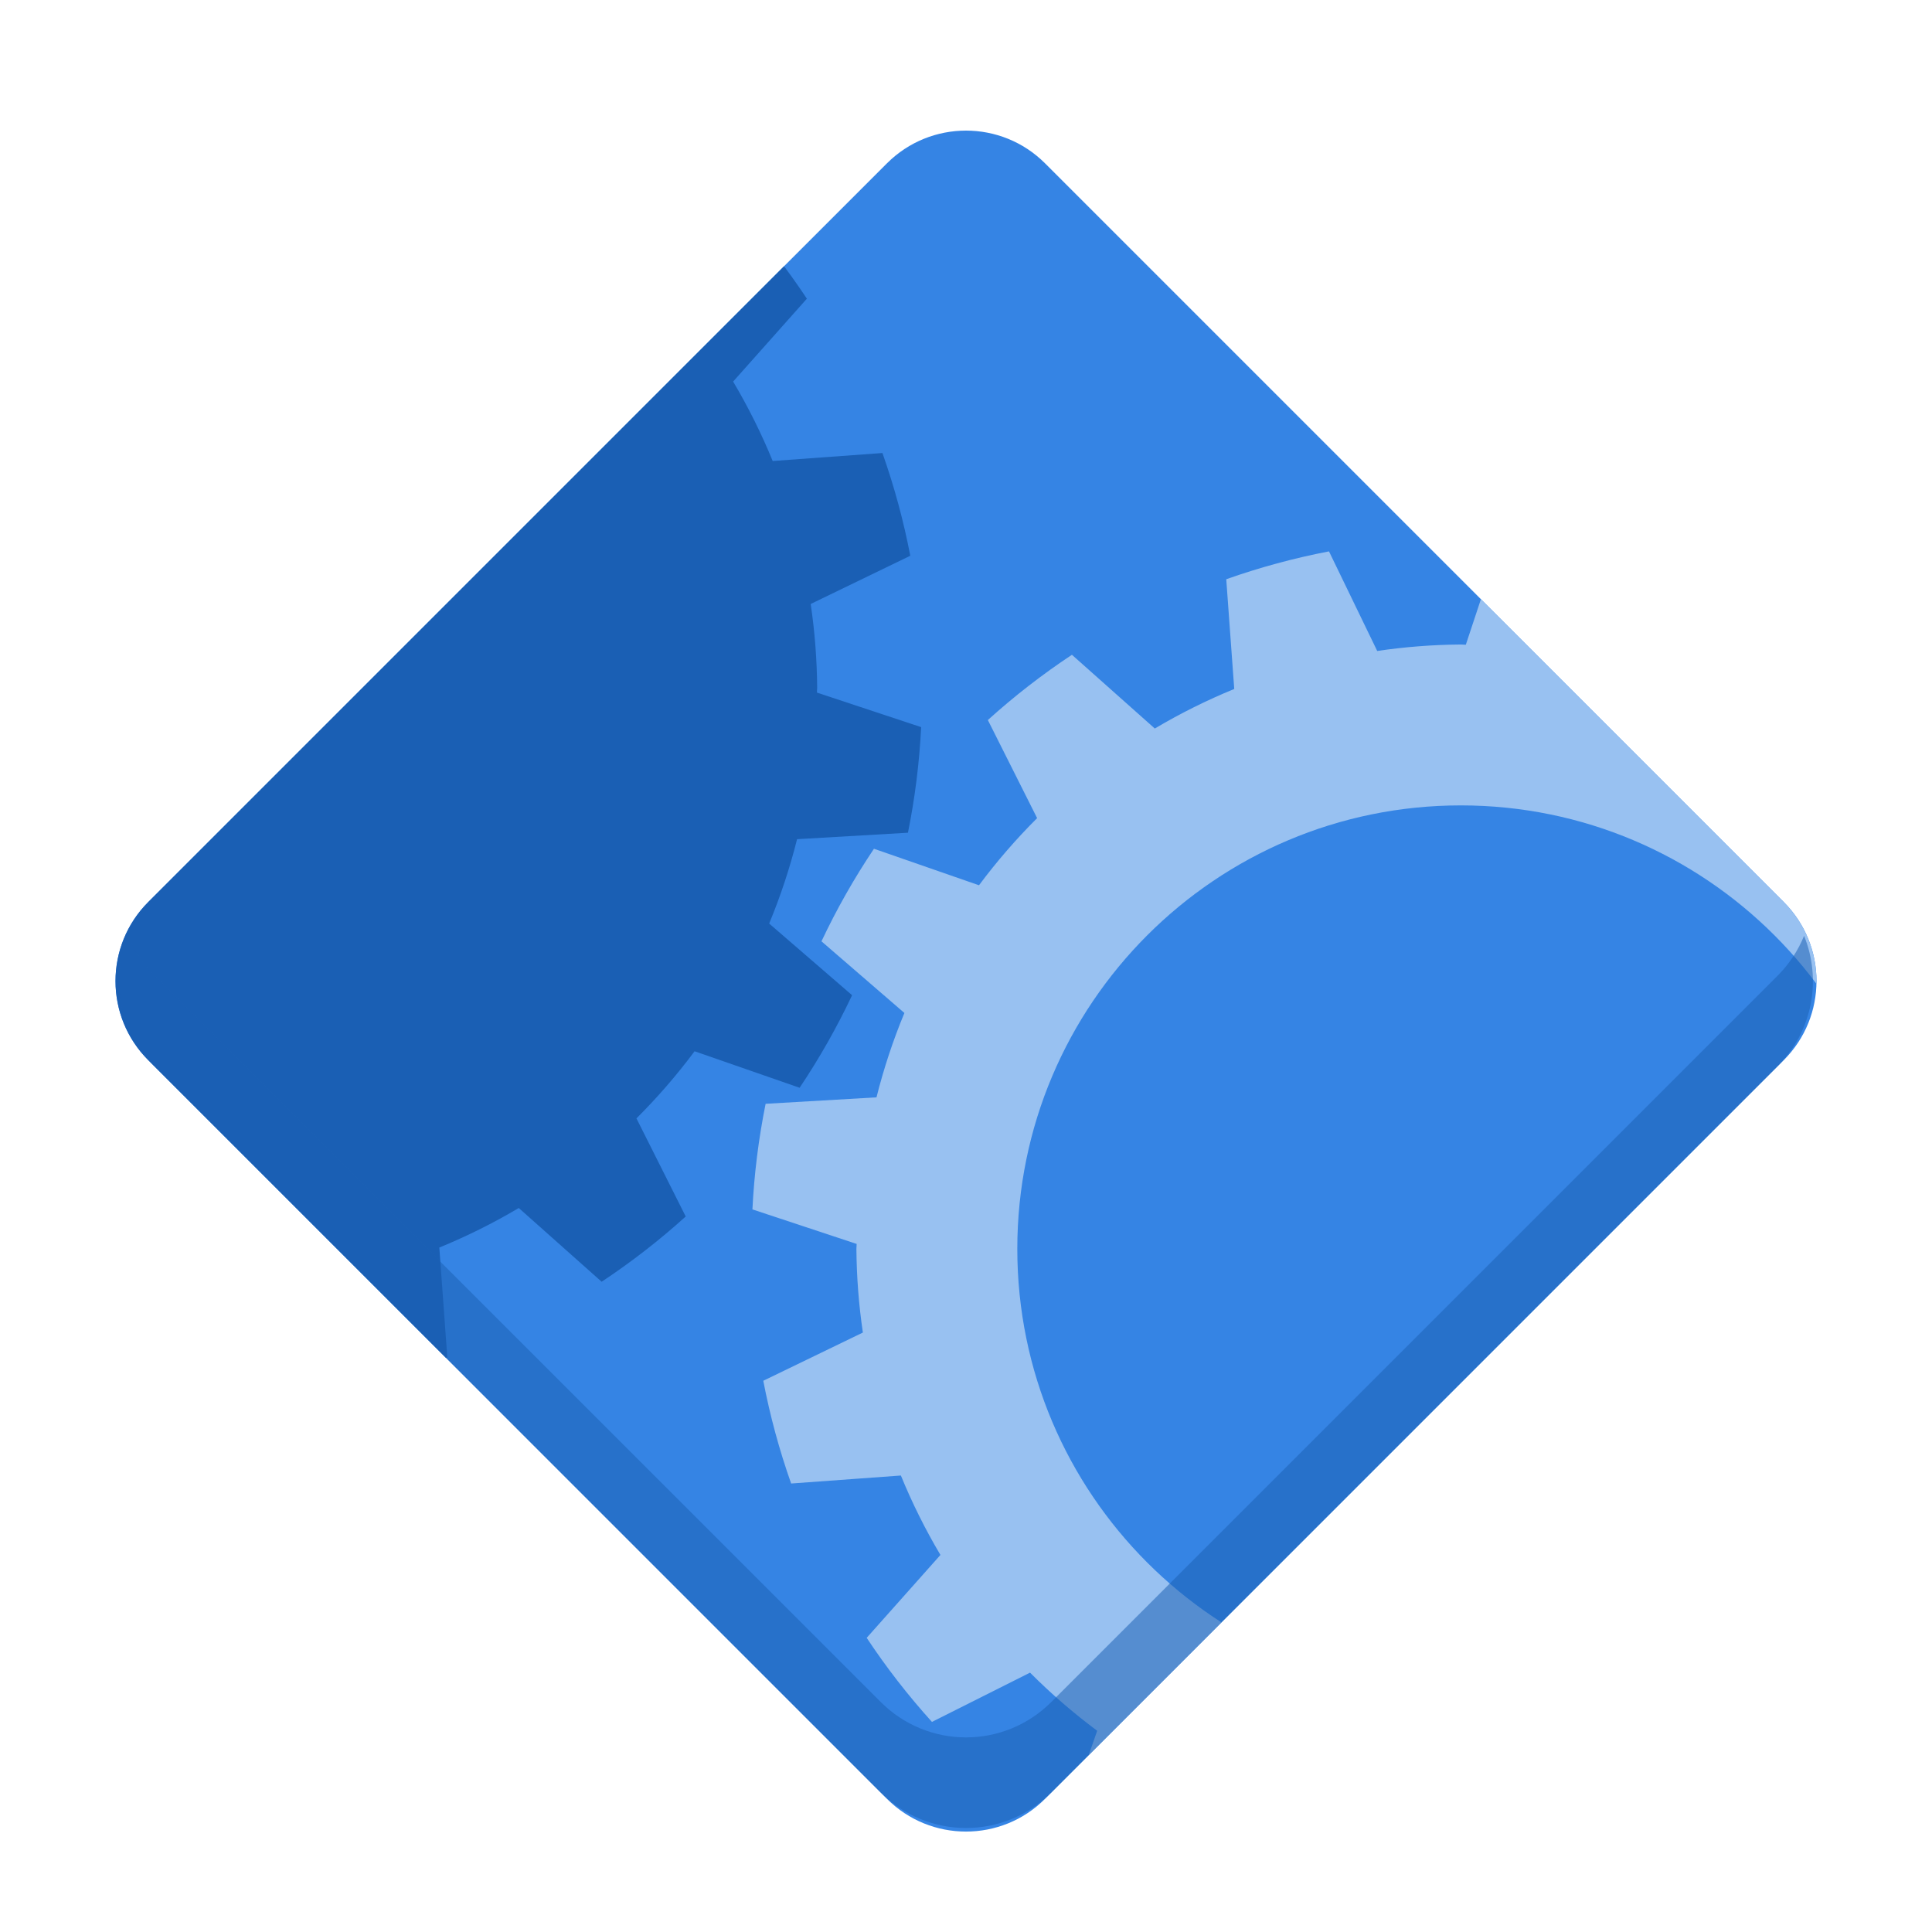
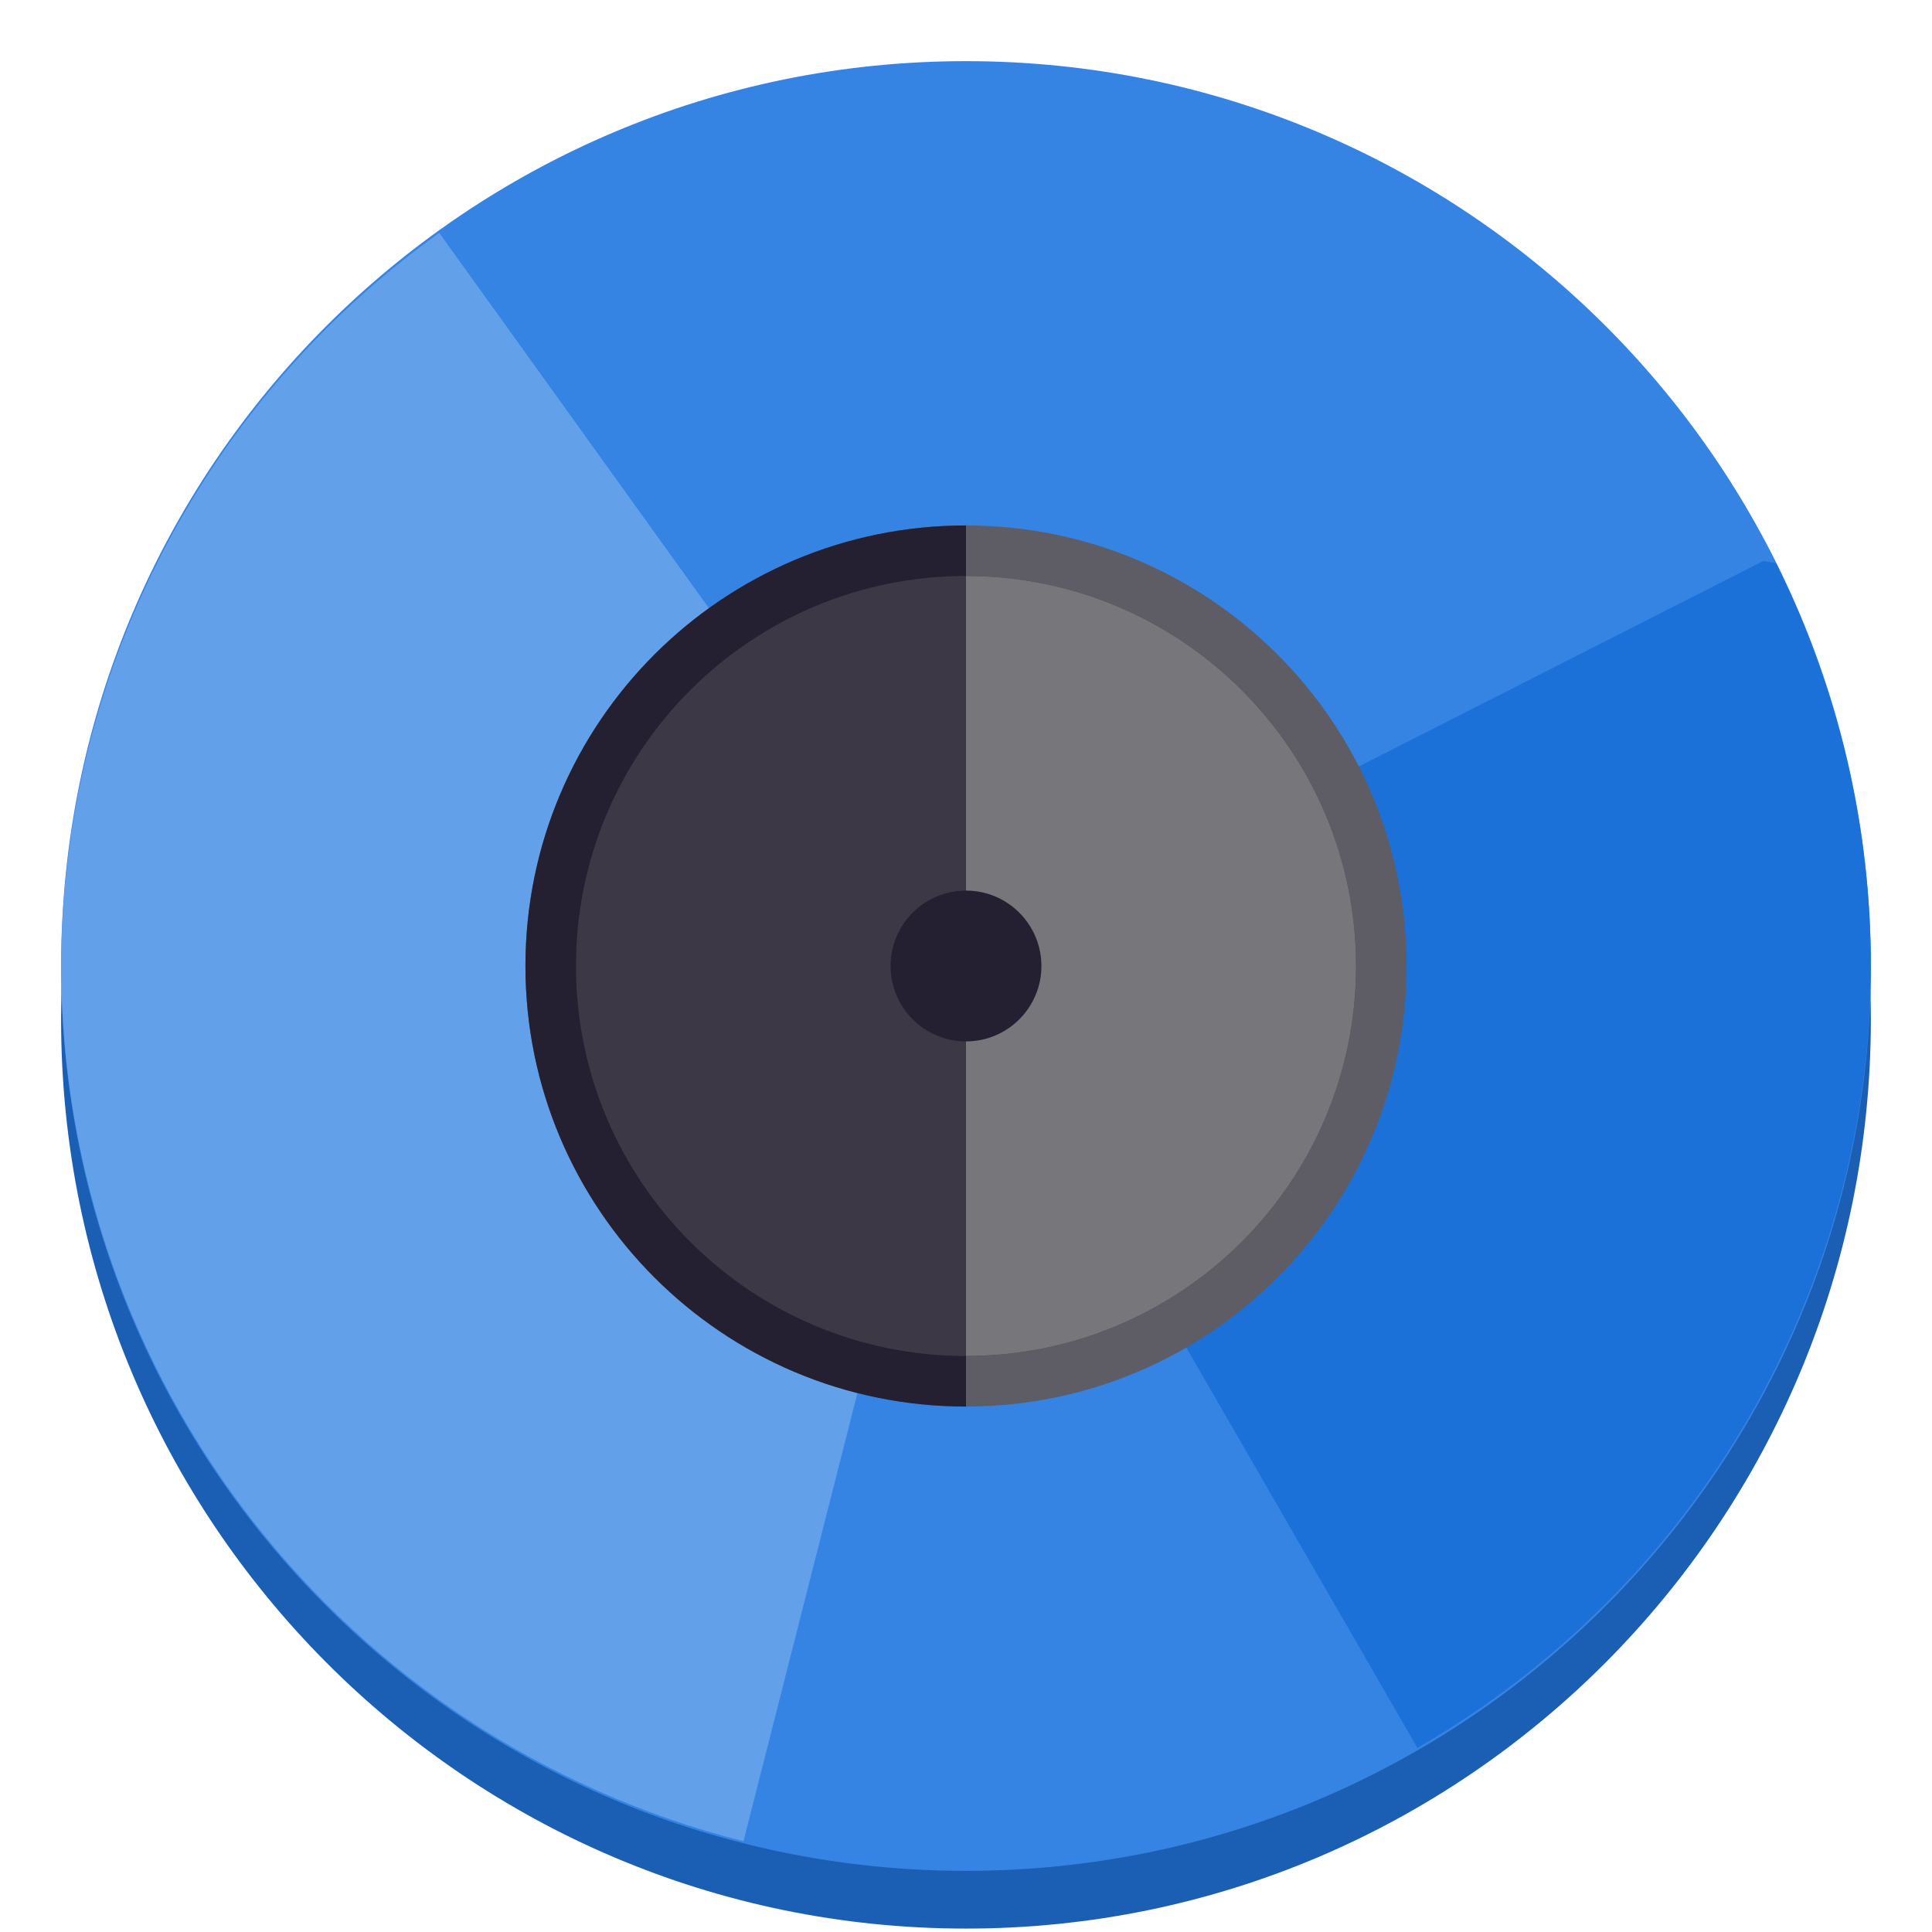
- <svg xmlns="http://www.w3.org/2000/svg" width="33.75mm" height="33.75mm" viewBox="0 0 33.75 33.75" version="1.1" id="svg974">
-   <defs id="defs968">
-     <clipPath clipPathUnits="userSpaceOnUse" id="clipPath18689">
-       <rect clip-path="none" transform="rotate(45)" ry="32" rx="32" y="123.999" x="486.037" height="362.943" width="362.943" id="rect18691" style="display:inline;opacity:1;vector-effect:none;fill:#4a86cf;fill-opacity:1;stroke:none;stroke-width:26.067;stroke-linecap:butt;stroke-linejoin:miter;stroke-miterlimit:4;stroke-dasharray:none;stroke-dashoffset:0;stroke-opacity:1;marker:none;marker-start:none;marker-mid:none;marker-end:none;paint-order:normal;enable-background:new" />
-     </clipPath>
-     <clipPath clipPathUnits="userSpaceOnUse" id="clipPath18689-3">
-       <rect clip-path="none" transform="rotate(45)" ry="32" rx="32" y="123.999" x="486.037" height="362.943" width="362.943" id="rect18691-6" style="display:inline;opacity:1;vector-effect:none;fill:#4a86cf;fill-opacity:1;stroke:none;stroke-width:26.067;stroke-linecap:butt;stroke-linejoin:miter;stroke-miterlimit:4;stroke-dasharray:none;stroke-dashoffset:0;stroke-opacity:1;marker:none;marker-start:none;marker-mid:none;marker-end:none;paint-order:normal;enable-background:new" />
-     </clipPath>
-   </defs>
-   <g id="layer1" transform="translate(-61.81982,-103.944)">
-     <g transform="matrix(0.2636723,0,0,0.2636723,61.81982,-529.397)" style="display:inline;stroke-width:0.25;enable-background:new" id="g1836">
-       <g transform="matrix(0.25,0,0,0.25,0,2295)" id="g18818" style="stroke-width:0.25">
-         <g style="stroke-width:0.27" transform="matrix(0.9260519,0,0,0.9260519,18.93073,50.87633)" id="g18590">
-           <g style="stroke-width:0.27" id="g18681" clip-path="url(#clipPath18689-3)">
-             <rect style="opacity:1;vector-effect:none;fill:#3584e4;fill-opacity:1;stroke:none;stroke-width:8.221;stroke-linecap:butt;stroke-linejoin:miter;stroke-miterlimit:4;stroke-dasharray:none;stroke-dashoffset:0;stroke-opacity:1;marker:none;marker-start:none;marker-mid:none;marker-end:none;paint-order:normal" id="rect18571" width="424" height="424" x="458.337" y="90.642" rx="10.092" ry="10.092" transform="matrix(0.6052817,0.6052817,-0.6052817,0.6052817,33.44063,99.07363)" clip-path="none" />
-             <circle style="opacity:1;vector-effect:none;fill:#f66151;fill-opacity:1;stroke:none;stroke-width:7.037;stroke-linecap:butt;stroke-linejoin:miter;stroke-miterlimit:4;stroke-dasharray:none;stroke-dashoffset:0;stroke-opacity:1;marker:none;marker-start:none;marker-mid:none;marker-end:none;paint-order:normal" id="path18706" cx="0" cy="0" r="0" transform="translate(0,-212)" />
-             <circle style="opacity:1;vector-effect:none;fill:#f66151;fill-opacity:1;stroke:none;stroke-width:7.037;stroke-linecap:butt;stroke-linejoin:miter;stroke-miterlimit:4;stroke-dasharray:none;stroke-dashoffset:0;stroke-opacity:1;marker:none;marker-start:none;marker-mid:none;marker-end:none;paint-order:normal" id="path18708" cx="0" cy="0" r="0" transform="translate(0,-212)" />
-             <path style="display:inline;opacity:1;vector-effect:none;fill:#98c1f1;fill-opacity:1;stroke:none;stroke-width:7.037;stroke-linecap:butt;stroke-linejoin:miter;stroke-miterlimit:4;stroke-dasharray:none;stroke-dashoffset:0;stroke-opacity:1;marker:none;marker-start:none;marker-mid:none;marker-end:none;paint-order:normal;enable-background:new" d="m 408.92,561.918 -9.886,29.829 a 172.971,172.971 0 0 0 -1.427,-0.071 172.971,172.971 0 0 0 -23.929,1.852 l -13.801,-28.501 a 203.293,203.293 0 0 0 -29.401,7.972 l 2.286,31.405 a 172.971,172.971 0 0 0 -22.732,11.319 l -23.718,-21.103 a 203.293,203.293 0 0 0 -24.059,18.674 l 14.099,28.073 a 172.971,172.971 0 0 0 -16.636,19.211 l -30.058,-10.448 a 203.293,203.293 0 0 0 -15.017,26.488 l 23.73,20.507 a 172.971,172.971 0 0 0 -7.985,24.143 l -31.73,1.849 a 203.293,203.293 0 0 0 -3.778,30.217 l 29.829,9.886 a 172.971,172.971 0 0 0 -0.071,1.427 172.971,172.971 0 0 0 1.852,23.929 l -28.501,13.801 a 203.293,203.293 0 0 0 7.972,29.401 l 31.405,-2.286 a 172.971,172.971 0 0 0 11.319,22.732 l -21.103,23.718 a 203.293,203.293 0 0 0 18.674,24.059 l 28.073,-14.099 a 172.971,172.971 0 0 0 19.211,16.636 l -10.448,30.058 a 203.293,203.293 0 0 0 26.488,15.017 l 20.507,-23.73 a 172.971,172.971 0 0 0 24.143,7.985 l 1.849,31.73 a 203.293,203.293 0 0 0 30.217,3.778 l 9.886,-29.829 a 172.971,172.971 0 0 0 1.427,0.071 172.971,172.971 0 0 0 23.929,-1.852 l 13.801,28.501 a 203.293,203.293 0 0 0 29.401,-7.972 l -2.286,-31.405 a 172.971,172.971 0 0 0 22.732,-11.319 l 23.718,21.103 A 203.293,203.293 0 0 0 532.96,916 l -14.099,-28.073 a 172.971,172.971 0 0 0 16.636,-19.211 l 30.058,10.448 a 203.293,203.293 0 0 0 15.017,-26.488 l -23.73,-20.507 a 172.971,172.971 0 0 0 7.985,-24.143 l 31.73,-1.849 a 203.293,203.293 0 0 0 3.778,-30.217 l -29.829,-9.886 a 172.971,172.971 0 0 0 0.071,-1.427 172.971,172.971 0 0 0 -1.852,-23.929 l 28.501,-13.801 a 203.293,203.293 0 0 0 -7.972,-29.401 l -31.405,2.286 a 172.971,172.971 0 0 0 -11.319,-22.732 l 21.103,-23.718 a 203.293,203.293 0 0 0 -18.674,-24.059 l -28.073,14.099 a 172.971,172.971 0 0 0 -19.211,-16.636 l 10.448,-30.058 A 203.293,203.293 0 0 0 485.636,581.681 l -20.507,23.73 a 172.971,172.971 0 0 0 -24.143,-7.985 l -1.849,-31.73 a 203.293,203.293 0 0 0 -30.217,-3.778 z M 397.607,637.722 A 126.926,126.926 0 0 1 524.532,764.647 126.926,126.926 0 0 1 397.607,891.572 126.926,126.926 0 0 1 270.682,764.647 126.926,126.926 0 0 1 397.607,637.722 Z" id="path18717-4" />
-             <path id="path18758" d="m 51.748,401.284 -9.886,29.829 c -0.476,-0.026 -0.951,-0.05 -1.427,-0.071 -8.01,0.062 -16.005,0.681 -23.929,1.852 L 2.706,404.392 c -9.986,1.918 -19.814,4.583 -29.401,7.972 l 2.286,31.405 c -7.844,3.211 -15.442,6.994 -22.732,11.319 l -23.718,-21.103 c -8.475,5.614 -16.518,11.857 -24.059,18.674 l 14.099,28.073 c -6.009,5.987 -11.569,12.408 -16.636,19.211 l -30.058,-10.448 c -5.661,8.442 -10.68,17.296 -15.017,26.488 l 23.73,20.507 c -3.25,7.841 -5.919,15.91 -7.985,24.143 l -31.73,1.849 c -2.013,9.964 -3.276,20.064 -3.778,30.217 l 29.829,9.886 c -0.026,0.476 -0.05,0.951 -0.071,1.427 0.062,8.01 0.681,16.005 1.852,23.929 l -28.501,13.801 c 1.918,9.986 4.583,19.814 7.972,29.401 l 31.405,-2.286 c 3.211,7.844 6.994,15.442 11.319,22.732 l -21.103,23.718 c 5.614,8.475 11.857,16.518 18.674,24.059 l 28.073,-14.099 c 5.987,6.009 12.408,11.569 19.211,16.636 l -10.448,30.058 c 8.442,5.661 17.296,10.68 26.488,15.017 l 20.507,-23.73 c 7.841,3.25 15.91,5.919 24.143,7.985 l 1.849,31.73 c 9.964,2.013 20.064,3.276 30.217,3.778 l 9.886,-29.829 c 0.476,0.026 0.951,0.05 1.427,0.071 8.01,-0.062 16.005,-0.681 23.929,-1.852 l 13.801,28.501 c 9.986,-1.918 19.814,-4.583 29.401,-7.972 l -2.286,-31.405 c 7.844,-3.211 15.442,-6.994 22.732,-11.319 l 23.718,21.103 c 8.475,-5.614 16.518,-11.857 24.059,-18.674 l -14.099,-28.073 c 6.009,-5.987 11.569,-12.408 16.636,-19.211 l 30.058,10.448 c 5.661,-8.442 10.68,-17.296 15.017,-26.488 l -23.73,-20.507 c 3.25,-7.841 5.919,-15.91 7.985,-24.143 l 31.73,-1.849 c 2.013,-9.964 3.276,-20.064 3.778,-30.217 l -29.829,-9.886 c 0.026,-0.476 0.05,-0.951 0.071,-1.427 -0.062,-8.01 -0.681,-16.005 -1.852,-23.929 l 28.501,-13.801 c -1.918,-9.986 -4.583,-19.814 -7.972,-29.401 l -31.405,2.286 c -3.211,-7.844 -6.994,-15.442 -11.319,-22.732 l 21.103,-23.718 c -5.614,-8.475 -11.857,-16.518 -18.674,-24.059 l -28.073,14.099 c -5.987,-6.009 -12.408,-11.569 -19.211,-16.636 l 10.448,-30.058 c -8.442,-5.661 -17.296,-10.68 -26.488,-15.017 l -20.507,23.73 c -7.841,-3.25 -15.91,-5.919 -24.143,-7.985 l -1.849,-31.73 c -9.964,-2.013 -20.064,-3.276 -30.217,-3.778 z" style="display:inline;opacity:1;vector-effect:none;fill:#1a5fb4;fill-opacity:1;stroke:none;stroke-width:7.037;stroke-linecap:butt;stroke-linejoin:miter;stroke-miterlimit:4;stroke-dasharray:none;stroke-dashoffset:0;stroke-opacity:1;marker:none;marker-start:none;marker-mid:none;marker-end:none;paint-order:normal;enable-background:new" />
-           </g>
-         </g>
-         <path style="display:inline;opacity:0.534;vector-effect:none;fill:#1a5fb4;fill-opacity:1;stroke:none;stroke-width:1.629;stroke-linecap:butt;stroke-linejoin:miter;stroke-miterlimit:4;stroke-dasharray:none;stroke-dashoffset:0;stroke-opacity:1;marker:none;marker-start:none;marker-mid:none;marker-end:none;paint-order:normal;enable-background:new" clip-path="none" d="m 8.477,2676 c -1.171,2.887 -0.583,6.308 1.766,8.656 l 48.102,48.102 c 3.134,3.134 8.179,3.134 11.312,0 l 48.102,-48.102 c 2.348,-2.348 2.937,-5.77 1.766,-8.656 -0.392,0.966 -0.98,1.871 -1.766,2.656 l -48.102,48.102 c -3.134,3.134 -8.179,3.134 -11.312,0 L 10.242,2678.656 C 9.457,2677.871 8.868,2676.965 8.477,2676 Z" transform="matrix(4,0,0,4,0,-10028)" id="rect18571-6" />
-       </g>
-       <rect y="2402" x="-1.5000001e-06" height="128" width="128" id="rect9125-7-2" style="display:inline;opacity:1;vector-effect:none;fill:none;fill-opacity:1;stroke:none;stroke-width:1.25;stroke-linecap:butt;stroke-linejoin:miter;stroke-miterlimit:4;stroke-dasharray:none;stroke-dashoffset:0;stroke-opacity:1;marker:none;marker-start:none;marker-mid:none;marker-end:none;paint-order:normal;enable-background:new" />
-     </g>
-   </g>
+ <svg xmlns="http://www.w3.org/2000/svg" height="128px" viewBox="0 0 128 128" width="128px">
+   <path d="m 123.949 67.547 c 0 33.262 -26.84 60.227 -59.949 60.227 s -59.953 -26.965 -59.953 -60.227 c 0 -33.258 26.844 -60.223 59.953 -60.223 s 59.949 26.965 59.949 60.223 z m 0 0" fill="#1a5fb4" />
+   <path d="m 123.949 64 c 0 33.109 -26.84 59.949 -59.949 59.949 s -59.949 -26.84 -59.949 -59.949 s 26.84 -59.949 59.949 -59.949 s 59.949 26.84 59.949 59.949 z m 0 0" fill="#3584e4" />
+   <path d="m 49.258 121.988 l 14.742 -57.988 l -34.898 -48.57 c -15.676 11.219 -24.996 29.293 -25.051 48.57 c 0.055 27.387 18.66 51.254 45.207 57.988 z m 0 0" fill="#62a0ea" />
+   <path d="m 117.664 37.312 l -0.828 -0.152 l -52.836 26.84 l 29.906 51.801 c 18.539 -10.672 29.988 -30.41 30.043 -51.801 c -0.004 -9.262 -2.156 -18.398 -6.285 -26.688 z m 0 0" fill="#1c71d8" />
+   <path d="m 93.188 64 c 0 16.117 -13.07 29.188 -29.188 29.188 s -29.188 -13.07 -29.188 -29.188 s 13.07 -29.188 29.188 -29.188 s 29.188 13.07 29.188 29.188 z m 0 0" fill="#5e5c64" />
+   <path d="m 64 34.812 c -16.121 0 -29.188 13.066 -29.188 29.188 c 0 16.117 13.066 29.188 29.188 29.188 z m 0 0" fill="#241f31" />
+   <path d="m 89.84 64 c 0 14.27 -11.57 25.84 -25.84 25.84 s -25.84 -11.57 -25.84 -25.84 s 11.57 -25.84 25.84 -25.84 s 25.84 11.57 25.84 25.84 z m 0 0" fill="#3d3846" />
+   <path d="m 64 89.836 c 14.27 0.004 25.84 -11.566 25.84 -25.836 s -11.57 -25.84 -25.84 -25.84 z m 0 0" fill="#77767b" />
+   <path d="m 68.996 64 c 0 2.758 -2.238 4.996 -4.996 4.996 s -4.996 -2.238 -4.996 -4.996 s 2.238 -4.996 4.996 -4.996 s 4.996 2.238 4.996 4.996 z m 0 0" fill="#241f31" />
</svg>
